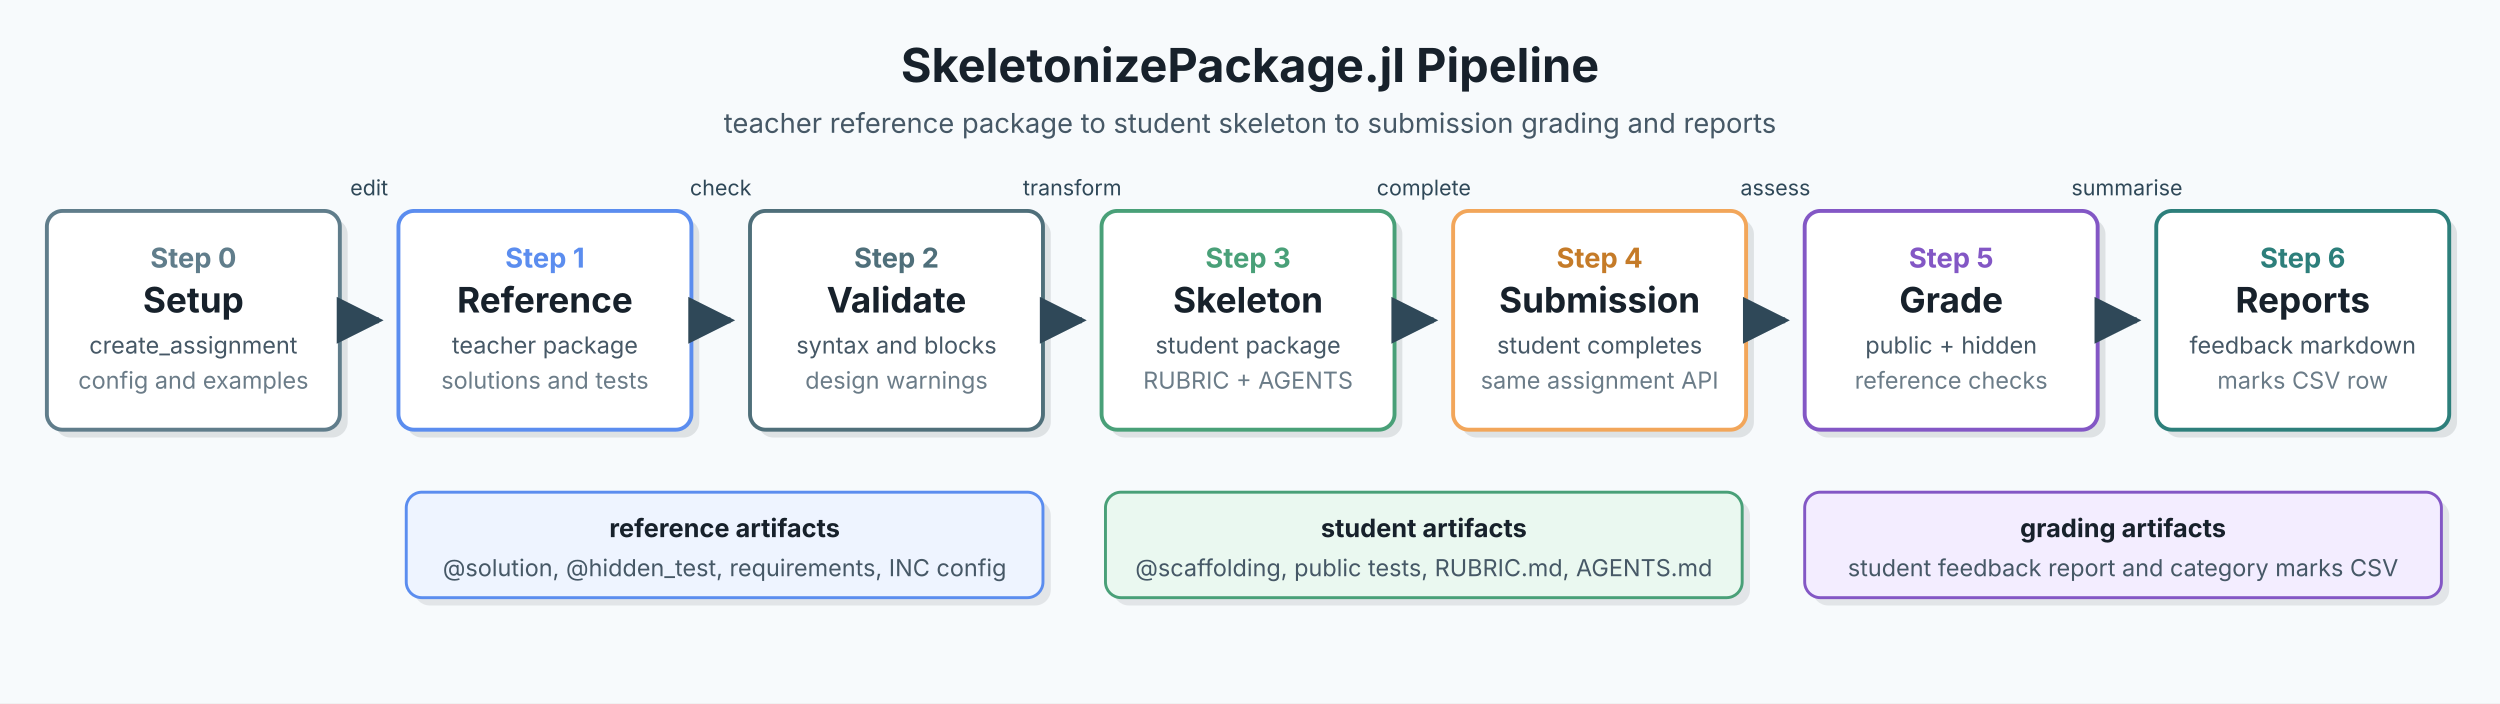
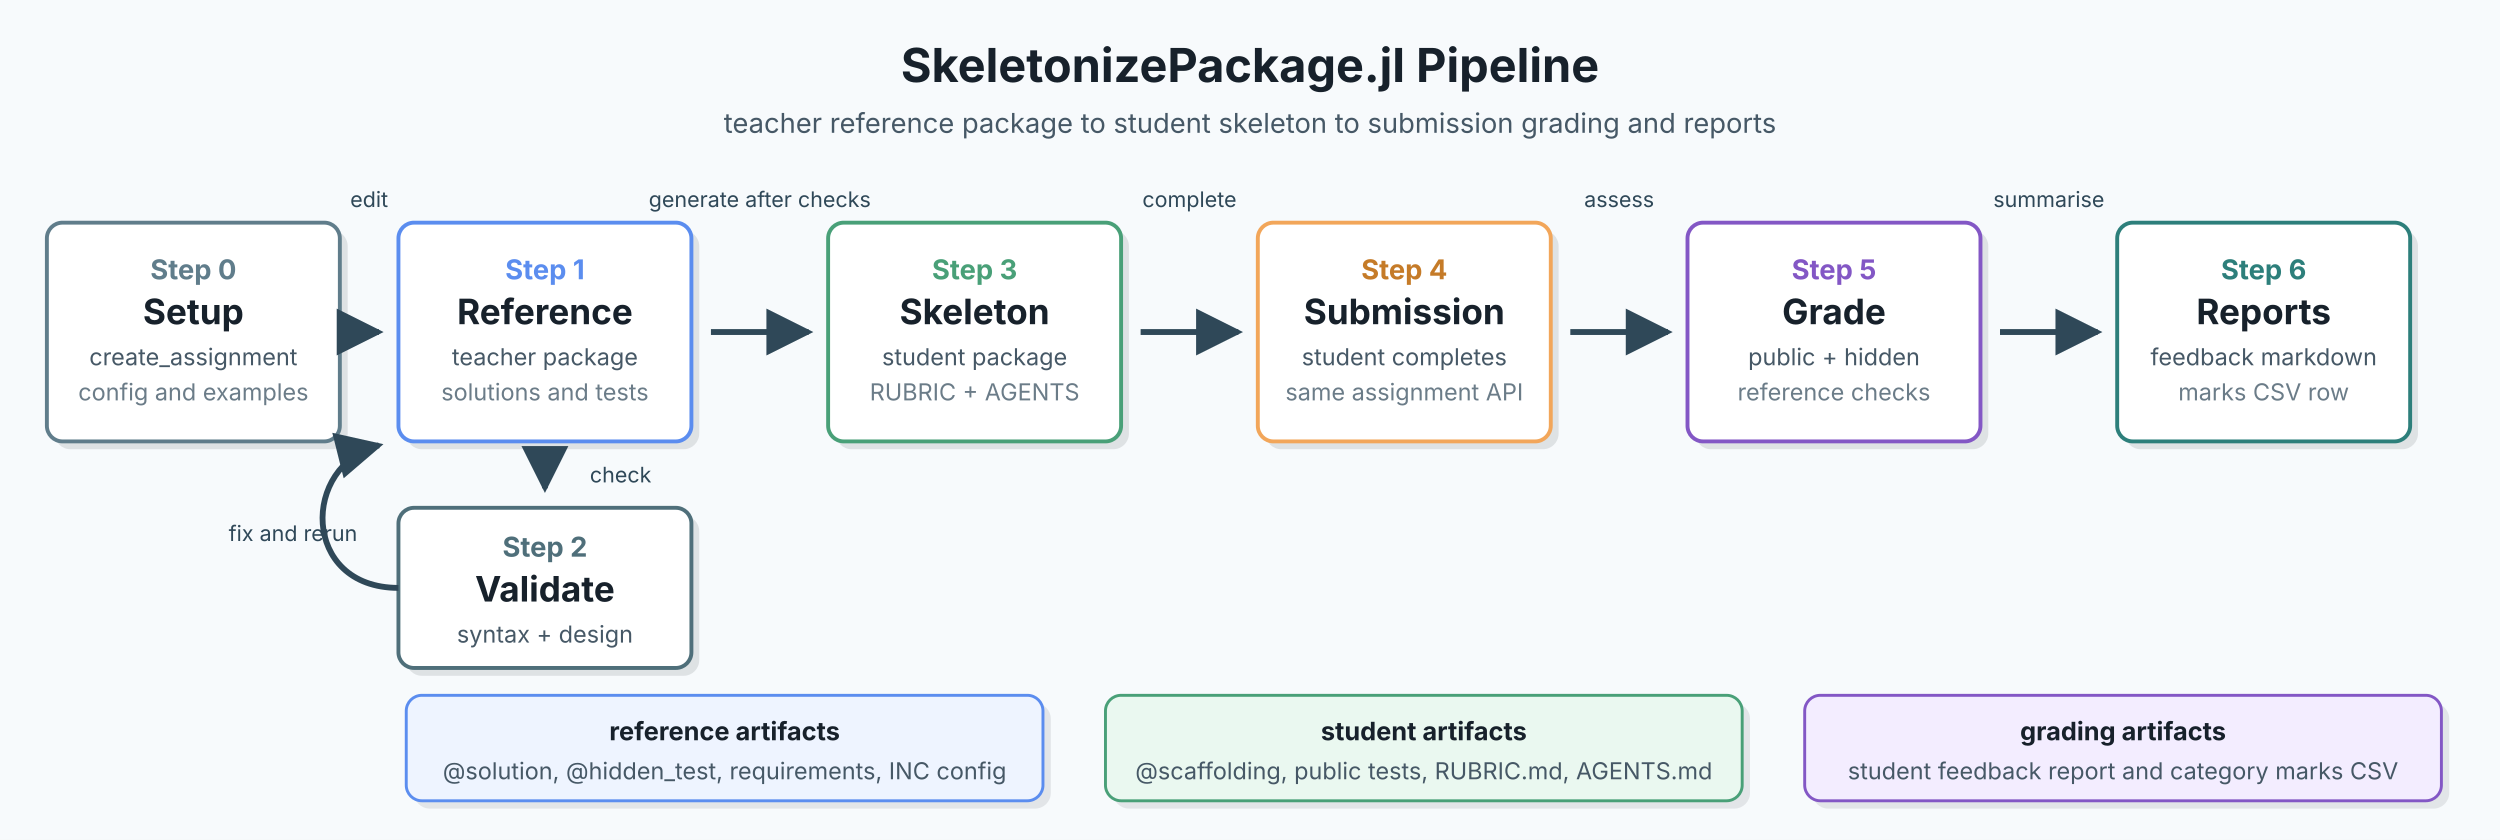
- <svg xmlns="http://www.w3.org/2000/svg" width="1280" height="360" viewBox="0 0 1280 360" version="1.1" id="workflow-pipeline-svg" role="img" aria-labelledby="workflow-pipeline-title workflow-pipeline-desc">
+ <svg xmlns="http://www.w3.org/2000/svg" width="1280" height="430" viewBox="0 0 1280 430" version="1.1" id="workflow-pipeline-svg" role="img" aria-labelledby="workflow-pipeline-title workflow-pipeline-desc">
  <defs id="defs-workflow-pipeline">
    <marker id="workflow-arrow" viewBox="0 0 10 10" refX="9" refY="5" markerWidth="8" markerHeight="8" orient="auto">
      <path d="M 0 0 L 10 5 L 0 10 z" fill="#2f4858" id="workflow-arrow-path" />
    </marker>
  </defs>
-   <rect id="workflow-background" width="1280" height="360" fill="#f7fafc" />
+   <rect id="workflow-background" width="1280" height="430" fill="#f7fafc" />
  <g id="workflow-content" font-family="Inter, Segoe UI, Helvetica, Arial, sans-serif">
    <text id="workflow-heading" x="640" y="42" text-anchor="middle" font-size="24" font-weight="700" fill="#17212b">SkeletonizePackage.jl Pipeline</text>
    <text id="workflow-subheading" x="640" y="68" text-anchor="middle" font-size="14" fill="#465866">teacher reference package to student skeleton to submission grading and reports</text>
    <g id="workflow-card-shadows" opacity="0.12">
-       <rect x="28" y="112" width="150" height="112" rx="8" fill="#1f2933" />
-       <rect x="208" y="112" width="150" height="112" rx="8" fill="#1f2933" />
-       <rect x="388" y="112" width="150" height="112" rx="8" fill="#1f2933" />
-       <rect x="568" y="112" width="150" height="112" rx="8" fill="#1f2933" />
-       <rect x="748" y="112" width="150" height="112" rx="8" fill="#1f2933" />
-       <rect x="928" y="112" width="150" height="112" rx="8" fill="#1f2933" />
-       <rect x="1108" y="112" width="150" height="112" rx="8" fill="#1f2933" />
+       <rect x="28" y="118" width="150" height="112" rx="8" fill="#1f2933" />
+       <rect x="208" y="118" width="150" height="112" rx="8" fill="#1f2933" />
+       <rect x="428" y="118" width="150" height="112" rx="8" fill="#1f2933" />
+       <rect x="648" y="118" width="150" height="112" rx="8" fill="#1f2933" />
+       <rect x="868" y="118" width="150" height="112" rx="8" fill="#1f2933" />
+       <rect x="1088" y="118" width="150" height="112" rx="8" fill="#1f2933" />
+       <rect x="208" y="264" width="150" height="82" rx="8" fill="#1f2933" />
    </g>
    <g id="workflow-cards">
-       <rect id="step-0-card" x="24" y="108" width="150" height="112" rx="8" fill="#ffffff" stroke="#607d8b" stroke-width="2" />
-       <rect id="step-1-card" x="204" y="108" width="150" height="112" rx="8" fill="#ffffff" stroke="#5b8def" stroke-width="2" />
-       <rect id="step-2-card" x="384" y="108" width="150" height="112" rx="8" fill="#ffffff" stroke="#4f6f7a" stroke-width="2" />
-       <rect id="step-3-card" x="564" y="108" width="150" height="112" rx="8" fill="#ffffff" stroke="#49a078" stroke-width="2" />
-       <rect id="step-4-card" x="744" y="108" width="150" height="112" rx="8" fill="#ffffff" stroke="#f2a65a" stroke-width="2" />
-       <rect id="step-5-card" x="924" y="108" width="150" height="112" rx="8" fill="#ffffff" stroke="#8357c5" stroke-width="2" />
-       <rect id="step-6-card" x="1104" y="108" width="150" height="112" rx="8" fill="#ffffff" stroke="#2d7f7b" stroke-width="2" />
+       <rect id="step-0-card" x="24" y="114" width="150" height="112" rx="8" fill="#ffffff" stroke="#607d8b" stroke-width="2" />
+       <rect id="step-1-card" x="204" y="114" width="150" height="112" rx="8" fill="#ffffff" stroke="#5b8def" stroke-width="2" />
+       <rect id="step-2-card" x="204" y="260" width="150" height="82" rx="8" fill="#ffffff" stroke="#4f6f7a" stroke-width="2" />
+       <rect id="step-3-card" x="424" y="114" width="150" height="112" rx="8" fill="#ffffff" stroke="#49a078" stroke-width="2" />
+       <rect id="step-4-card" x="644" y="114" width="150" height="112" rx="8" fill="#ffffff" stroke="#f2a65a" stroke-width="2" />
+       <rect id="step-5-card" x="864" y="114" width="150" height="112" rx="8" fill="#ffffff" stroke="#8357c5" stroke-width="2" />
+       <rect id="step-6-card" x="1084" y="114" width="150" height="112" rx="8" fill="#ffffff" stroke="#2d7f7b" stroke-width="2" />
    </g>
    <g id="step-0-text">
-       <text x="99" y="137" text-anchor="middle" font-size="14" font-weight="700" fill="#607d8b">Step 0</text>
-       <text x="99" y="160" text-anchor="middle" font-size="18" font-weight="700" fill="#17212b">Setup</text>
-       <text x="99" y="181" text-anchor="middle" font-size="12" fill="#465866">create_assignment</text>
-       <text x="99" y="199" text-anchor="middle" font-size="12" fill="#6b7c88">config and examples</text>
+       <text x="99" y="143" text-anchor="middle" font-size="14" font-weight="700" fill="#607d8b">Step 0</text>
+       <text x="99" y="166" text-anchor="middle" font-size="18" font-weight="700" fill="#17212b">Setup</text>
+       <text x="99" y="187" text-anchor="middle" font-size="12" fill="#465866">create_assignment</text>
+       <text x="99" y="205" text-anchor="middle" font-size="12" fill="#6b7c88">config and examples</text>
    </g>
    <g id="step-1-text">
-       <text x="279" y="137" text-anchor="middle" font-size="14" font-weight="700" fill="#5b8def">Step 1</text>
-       <text x="279" y="160" text-anchor="middle" font-size="18" font-weight="700" fill="#17212b">Reference</text>
-       <text x="279" y="181" text-anchor="middle" font-size="12" fill="#465866">teacher package</text>
-       <text x="279" y="199" text-anchor="middle" font-size="12" fill="#6b7c88">solutions and tests</text>
+       <text x="279" y="143" text-anchor="middle" font-size="14" font-weight="700" fill="#5b8def">Step 1</text>
+       <text x="279" y="166" text-anchor="middle" font-size="18" font-weight="700" fill="#17212b">Reference</text>
+       <text x="279" y="187" text-anchor="middle" font-size="12" fill="#465866">teacher package</text>
+       <text x="279" y="205" text-anchor="middle" font-size="12" fill="#6b7c88">solutions and tests</text>
    </g>
    <g id="step-2-text">
-       <text x="459" y="137" text-anchor="middle" font-size="14" font-weight="700" fill="#4f6f7a">Step 2</text>
-       <text x="459" y="160" text-anchor="middle" font-size="18" font-weight="700" fill="#17212b">Validate</text>
-       <text x="459" y="181" text-anchor="middle" font-size="12" fill="#465866">syntax and blocks</text>
-       <text x="459" y="199" text-anchor="middle" font-size="12" fill="#6b7c88">design warnings</text>
+       <text x="279" y="285" text-anchor="middle" font-size="14" font-weight="700" fill="#4f6f7a">Step 2</text>
+       <text x="279" y="308" text-anchor="middle" font-size="18" font-weight="700" fill="#17212b">Validate</text>
+       <text x="279" y="329" text-anchor="middle" font-size="12" fill="#465866">syntax + design</text>
    </g>
    <g id="step-3-text">
-       <text x="639" y="137" text-anchor="middle" font-size="14" font-weight="700" fill="#49a078">Step 3</text>
-       <text x="639" y="160" text-anchor="middle" font-size="18" font-weight="700" fill="#17212b">Skeleton</text>
-       <text x="639" y="181" text-anchor="middle" font-size="12" fill="#465866">student package</text>
-       <text x="639" y="199" text-anchor="middle" font-size="12" fill="#6b7c88">RUBRIC + AGENTS</text>
+       <text x="499" y="143" text-anchor="middle" font-size="14" font-weight="700" fill="#49a078">Step 3</text>
+       <text x="499" y="166" text-anchor="middle" font-size="18" font-weight="700" fill="#17212b">Skeleton</text>
+       <text x="499" y="187" text-anchor="middle" font-size="12" fill="#465866">student package</text>
+       <text x="499" y="205" text-anchor="middle" font-size="12" fill="#6b7c88">RUBRIC + AGENTS</text>
    </g>
    <g id="step-4-text">
-       <text x="819" y="137" text-anchor="middle" font-size="14" font-weight="700" fill="#c57b28">Step 4</text>
-       <text x="819" y="160" text-anchor="middle" font-size="18" font-weight="700" fill="#17212b">Submission</text>
-       <text x="819" y="181" text-anchor="middle" font-size="12" fill="#465866">student completes</text>
-       <text x="819" y="199" text-anchor="middle" font-size="12" fill="#6b7c88">same assignment API</text>
+       <text x="719" y="143" text-anchor="middle" font-size="14" font-weight="700" fill="#c57b28">Step 4</text>
+       <text x="719" y="166" text-anchor="middle" font-size="18" font-weight="700" fill="#17212b">Submission</text>
+       <text x="719" y="187" text-anchor="middle" font-size="12" fill="#465866">student completes</text>
+       <text x="719" y="205" text-anchor="middle" font-size="12" fill="#6b7c88">same assignment API</text>
    </g>
    <g id="step-5-text">
-       <text x="999" y="137" text-anchor="middle" font-size="14" font-weight="700" fill="#8357c5">Step 5</text>
-       <text x="999" y="160" text-anchor="middle" font-size="18" font-weight="700" fill="#17212b">Grade</text>
-       <text x="999" y="181" text-anchor="middle" font-size="12" fill="#465866">public + hidden</text>
-       <text x="999" y="199" text-anchor="middle" font-size="12" fill="#6b7c88">reference checks</text>
+       <text x="939" y="143" text-anchor="middle" font-size="14" font-weight="700" fill="#8357c5">Step 5</text>
+       <text x="939" y="166" text-anchor="middle" font-size="18" font-weight="700" fill="#17212b">Grade</text>
+       <text x="939" y="187" text-anchor="middle" font-size="12" fill="#465866">public + hidden</text>
+       <text x="939" y="205" text-anchor="middle" font-size="12" fill="#6b7c88">reference checks</text>
    </g>
    <g id="step-6-text">
-       <text x="1179" y="137" text-anchor="middle" font-size="14" font-weight="700" fill="#2d7f7b">Step 6</text>
-       <text x="1179" y="160" text-anchor="middle" font-size="18" font-weight="700" fill="#17212b">Reports</text>
-       <text x="1179" y="181" text-anchor="middle" font-size="12" fill="#465866">feedback markdown</text>
-       <text x="1179" y="199" text-anchor="middle" font-size="12" fill="#6b7c88">marks CSV row</text>
+       <text x="1159" y="143" text-anchor="middle" font-size="14" font-weight="700" fill="#2d7f7b">Step 6</text>
+       <text x="1159" y="166" text-anchor="middle" font-size="18" font-weight="700" fill="#17212b">Reports</text>
+       <text x="1159" y="187" text-anchor="middle" font-size="12" fill="#465866">feedback markdown</text>
+       <text x="1159" y="205" text-anchor="middle" font-size="12" fill="#6b7c88">marks CSV row</text>
    </g>
-     <path id="arrow-0-1" d="M 184 164 H 194" stroke="#2f4858" stroke-width="3" fill="none" marker-end="url(#workflow-arrow)" />
-     <path id="arrow-1-2" d="M 364 164 H 374" stroke="#2f4858" stroke-width="3" fill="none" marker-end="url(#workflow-arrow)" />
-     <path id="arrow-2-3" d="M 544 164 H 554" stroke="#2f4858" stroke-width="3" fill="none" marker-end="url(#workflow-arrow)" />
-     <path id="arrow-3-4" d="M 724 164 H 734" stroke="#2f4858" stroke-width="3" fill="none" marker-end="url(#workflow-arrow)" />
-     <path id="arrow-4-5" d="M 904 164 H 914" stroke="#2f4858" stroke-width="3" fill="none" marker-end="url(#workflow-arrow)" />
-     <path id="arrow-5-6" d="M 1084 164 H 1094" stroke="#2f4858" stroke-width="3" fill="none" marker-end="url(#workflow-arrow)" />
-     <text id="flow-0-1" x="189" y="100" text-anchor="middle" font-size="11" fill="#2f4858">edit</text>
-     <text id="flow-1-2" x="369" y="100" text-anchor="middle" font-size="11" fill="#2f4858">check</text>
-     <text id="flow-2-3" x="549" y="100" text-anchor="middle" font-size="11" fill="#2f4858">transform</text>
-     <text id="flow-3-4" x="729" y="100" text-anchor="middle" font-size="11" fill="#2f4858">complete</text>
-     <text id="flow-4-5" x="909" y="100" text-anchor="middle" font-size="11" fill="#2f4858">assess</text>
-     <text id="flow-5-6" x="1089" y="100" text-anchor="middle" font-size="11" fill="#2f4858">summarise</text>
+     <path id="arrow-0-1" d="M 184 170 H 194" stroke="#2f4858" stroke-width="3" fill="none" marker-end="url(#workflow-arrow)" />
+     <path id="arrow-1-3" d="M 364 170 H 414" stroke="#2f4858" stroke-width="3" fill="none" marker-end="url(#workflow-arrow)" />
+     <path id="arrow-3-4" d="M 584 170 H 634" stroke="#2f4858" stroke-width="3" fill="none" marker-end="url(#workflow-arrow)" />
+     <path id="arrow-4-5" d="M 804 170 H 854" stroke="#2f4858" stroke-width="3" fill="none" marker-end="url(#workflow-arrow)" />
+     <path id="arrow-5-6" d="M 1024 170 H 1074" stroke="#2f4858" stroke-width="3" fill="none" marker-end="url(#workflow-arrow)" />
+     <path id="arrow-reference-validate" d="M 279 236 V 250" stroke="#2f4858" stroke-width="3" fill="none" marker-end="url(#workflow-arrow)" />
+     <path id="arrow-validate-reference" d="M 204 301 C 154 301 154 238 194 228" stroke="#2f4858" stroke-width="3" fill="none" marker-end="url(#workflow-arrow)" />
+     <text id="flow-0-1" x="189" y="106" text-anchor="middle" font-size="11" fill="#2f4858">edit</text>
+     <text id="flow-1-3" x="389" y="106" text-anchor="middle" font-size="11" fill="#2f4858">generate after checks</text>
+     <text id="flow-3-4" x="609" y="106" text-anchor="middle" font-size="11" fill="#2f4858">complete</text>
+     <text id="flow-4-5" x="829" y="106" text-anchor="middle" font-size="11" fill="#2f4858">assess</text>
+     <text id="flow-5-6" x="1049" y="106" text-anchor="middle" font-size="11" fill="#2f4858">summarise</text>
+     <text id="flow-reference-validate" x="302" y="247" text-anchor="start" font-size="11" fill="#2f4858">check</text>
+     <text id="flow-validate-reference" x="150" y="277" text-anchor="middle" font-size="11" fill="#2f4858">fix and rerun</text>
    <g id="workflow-output-shadows" opacity="0.10">
-       <rect x="212" y="256" width="326" height="54" rx="8" fill="#1f2933" />
-       <rect x="570" y="256" width="326" height="54" rx="8" fill="#1f2933" />
-       <rect x="928" y="256" width="326" height="54" rx="8" fill="#1f2933" />
+       <rect x="212" y="360" width="326" height="54" rx="8" fill="#1f2933" />
+       <rect x="570" y="360" width="326" height="54" rx="8" fill="#1f2933" />
+       <rect x="928" y="360" width="326" height="54" rx="8" fill="#1f2933" />
    </g>
    <g id="workflow-outputs">
-       <rect id="teacher-artifacts-box" x="208" y="252" width="326" height="54" rx="8" fill="#eef4ff" stroke="#5b8def" stroke-width="1.5" />
-       <text x="371" y="275" text-anchor="middle" font-size="13" font-weight="700" fill="#17212b">reference artifacts</text>
-       <text x="371" y="295" text-anchor="middle" font-size="12" fill="#465866">@solution, @hidden_test, requirements, INC config</text>
-       <rect id="student-artifacts-box" x="566" y="252" width="326" height="54" rx="8" fill="#eaf8f0" stroke="#49a078" stroke-width="1.5" />
-       <text x="729" y="275" text-anchor="middle" font-size="13" font-weight="700" fill="#17212b">student artifacts</text>
-       <text x="729" y="295" text-anchor="middle" font-size="12" fill="#465866">@scaffolding, public tests, RUBRIC.md, AGENTS.md</text>
-       <rect id="grading-artifacts-box" x="924" y="252" width="326" height="54" rx="8" fill="#f3edff" stroke="#8357c5" stroke-width="1.5" />
-       <text x="1087" y="275" text-anchor="middle" font-size="13" font-weight="700" fill="#17212b">grading artifacts</text>
-       <text x="1087" y="295" text-anchor="middle" font-size="12" fill="#465866">student feedback report and category marks CSV</text>
+       <rect id="teacher-artifacts-box" x="208" y="356" width="326" height="54" rx="8" fill="#eef4ff" stroke="#5b8def" stroke-width="1.5" />
+       <text x="371" y="379" text-anchor="middle" font-size="13" font-weight="700" fill="#17212b">reference artifacts</text>
+       <text x="371" y="399" text-anchor="middle" font-size="12" fill="#465866">@solution, @hidden_test, requirements, INC config</text>
+       <rect id="student-artifacts-box" x="566" y="356" width="326" height="54" rx="8" fill="#eaf8f0" stroke="#49a078" stroke-width="1.5" />
+       <text x="729" y="379" text-anchor="middle" font-size="13" font-weight="700" fill="#17212b">student artifacts</text>
+       <text x="729" y="399" text-anchor="middle" font-size="12" fill="#465866">@scaffolding, public tests, RUBRIC.md, AGENTS.md</text>
+       <rect id="grading-artifacts-box" x="924" y="356" width="326" height="54" rx="8" fill="#f3edff" stroke="#8357c5" stroke-width="1.5" />
+       <text x="1087" y="379" text-anchor="middle" font-size="13" font-weight="700" fill="#17212b">grading artifacts</text>
+       <text x="1087" y="399" text-anchor="middle" font-size="12" fill="#465866">student feedback report and category marks CSV</text>
    </g>
  </g>
</svg>
